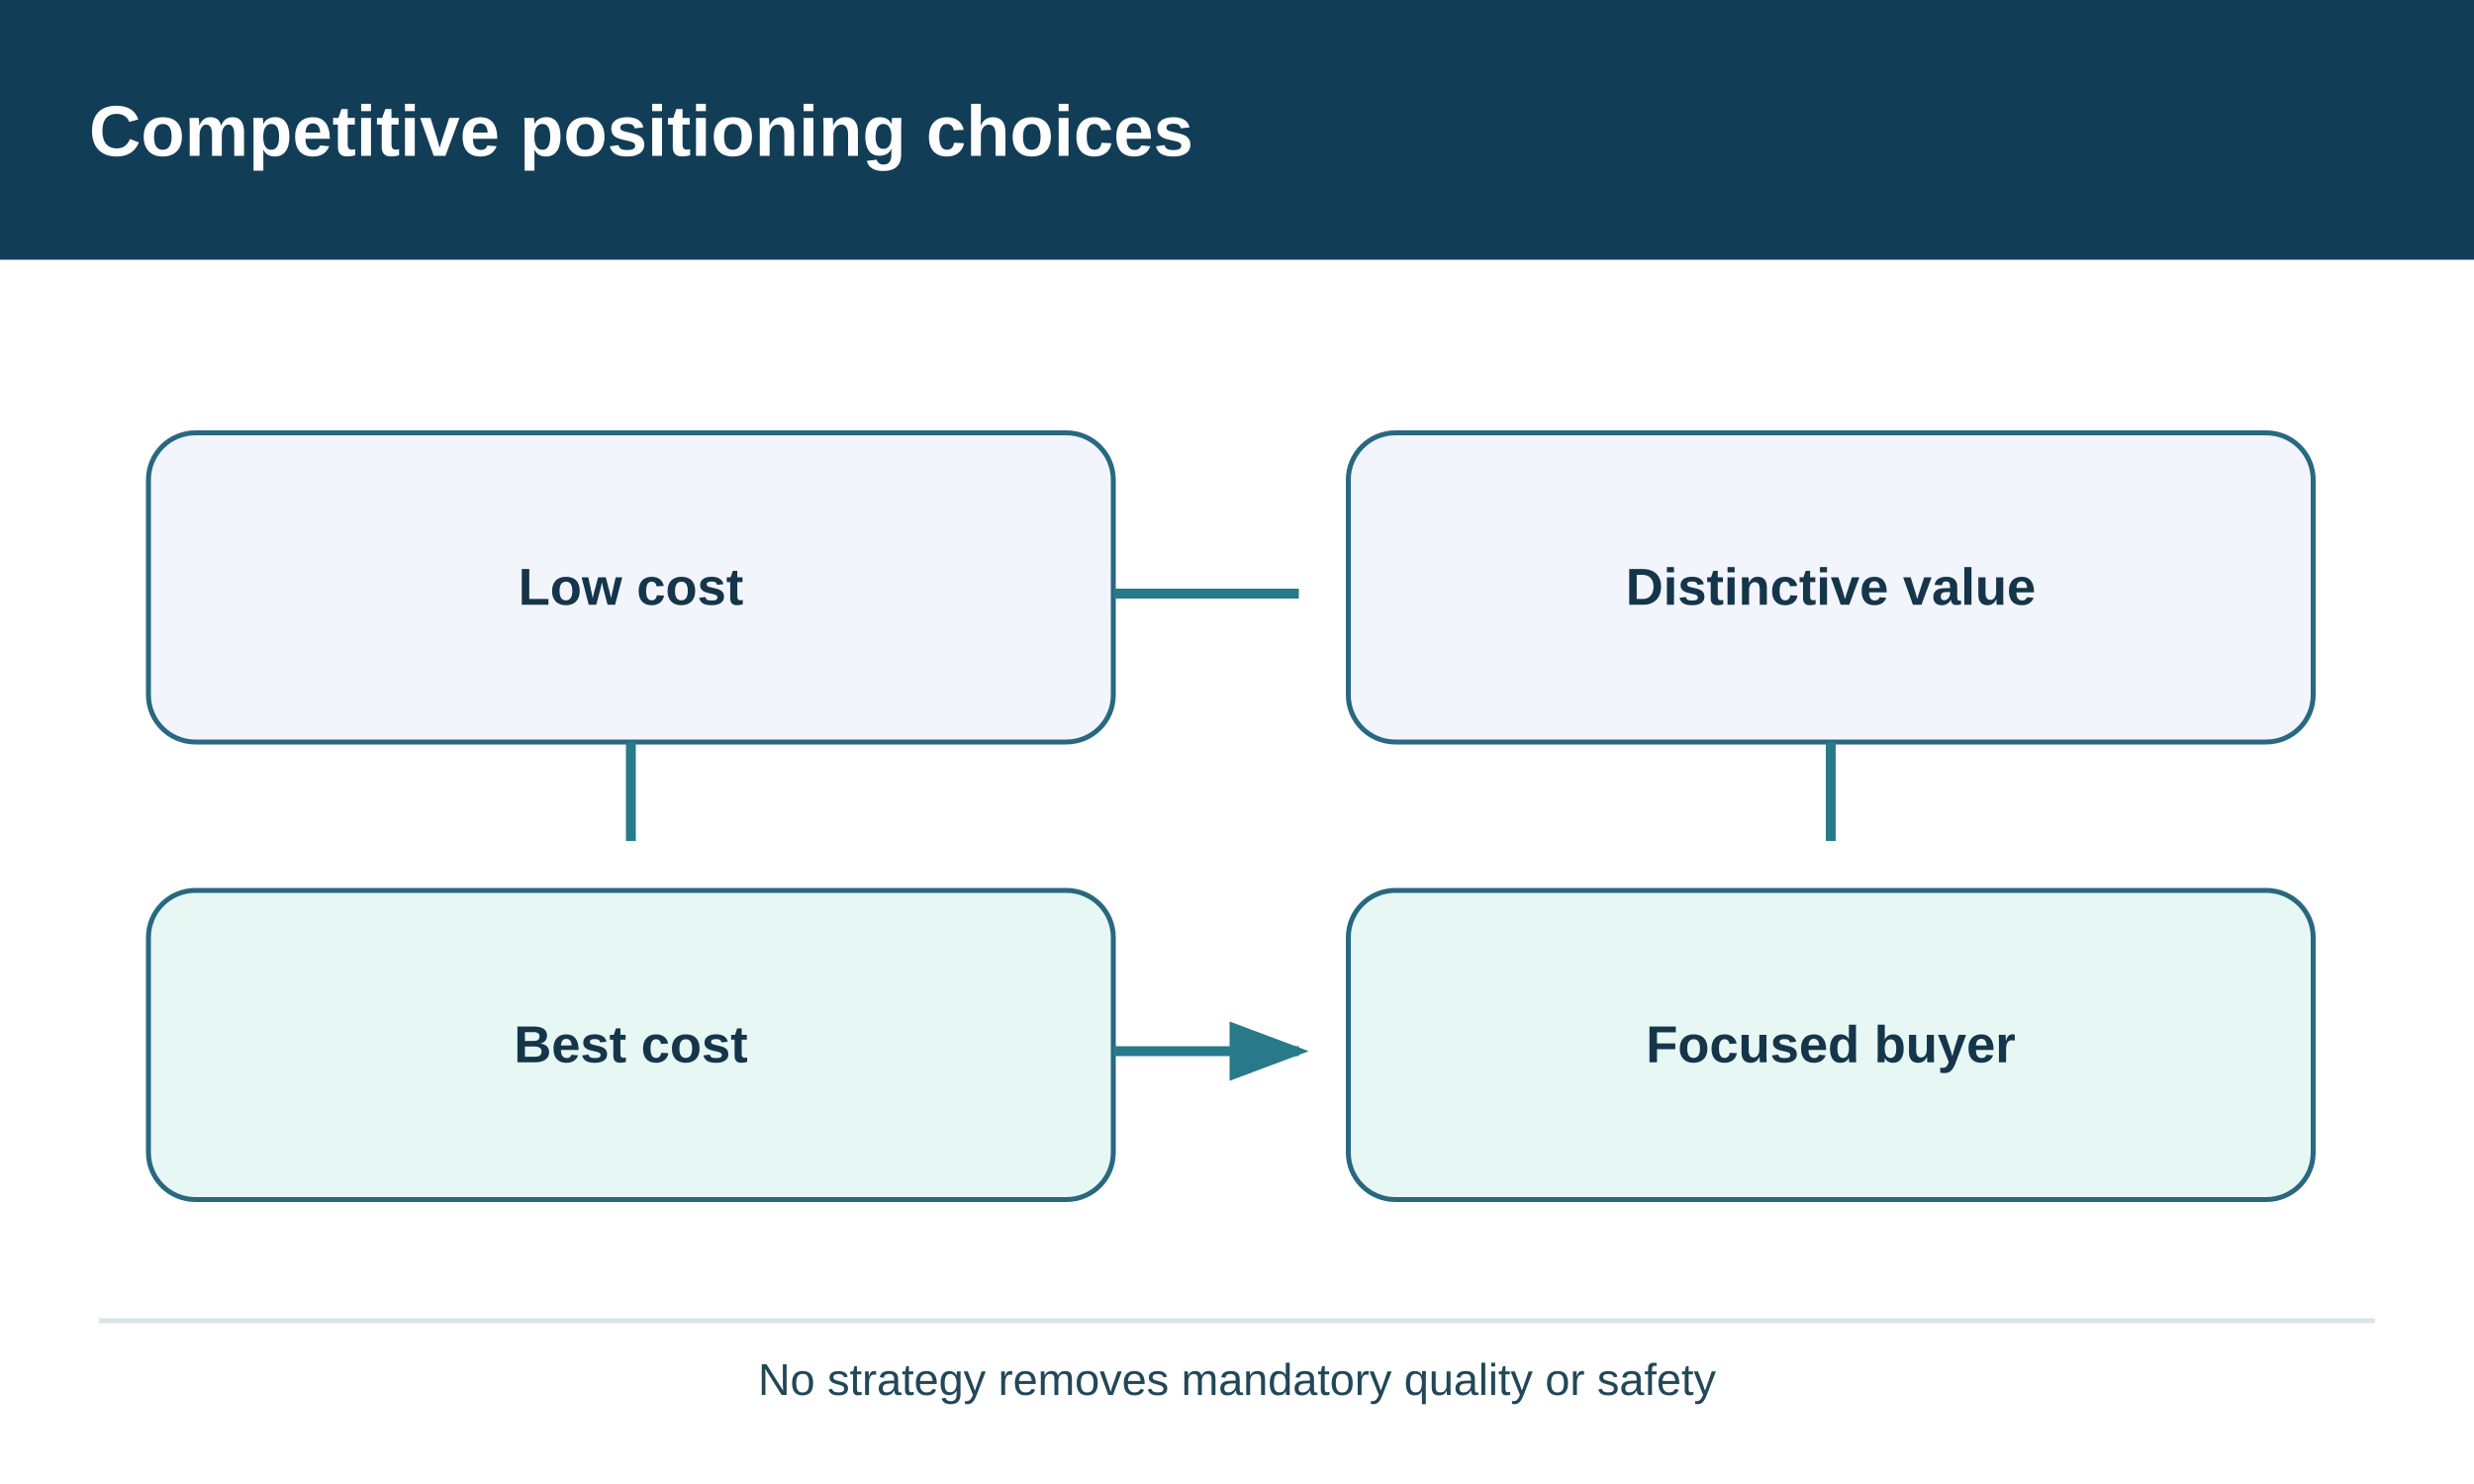
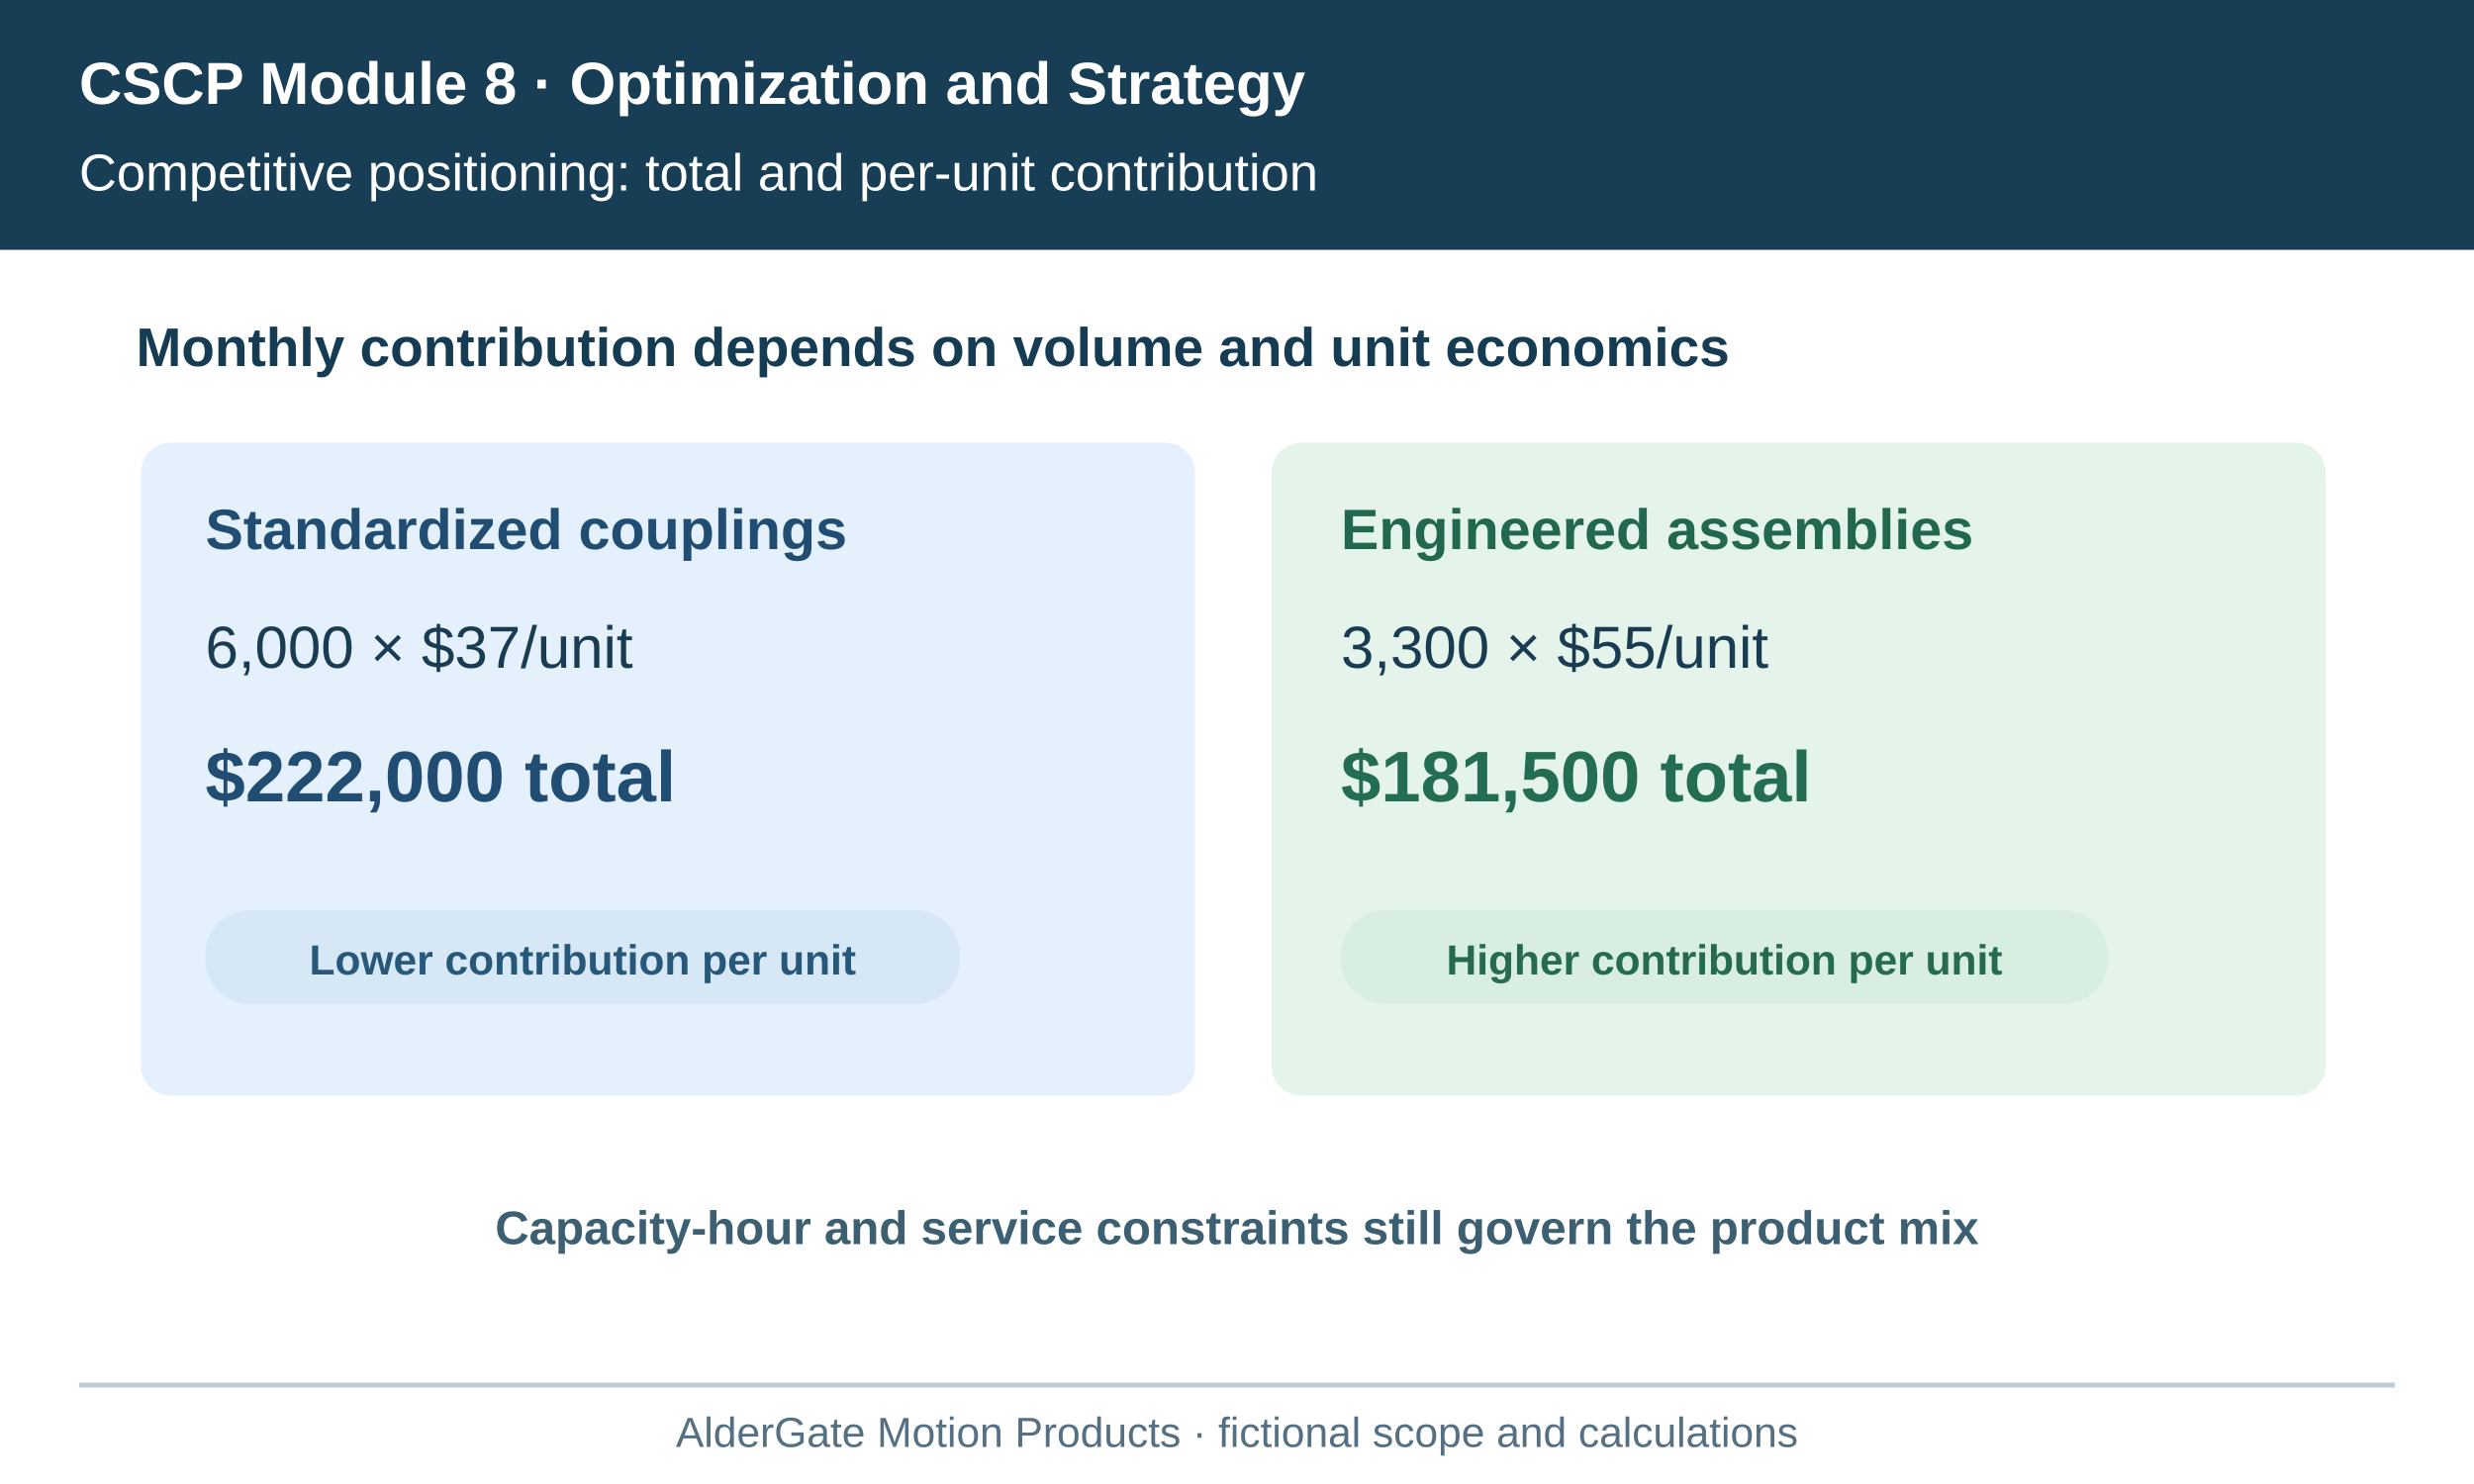
- <svg xmlns="http://www.w3.org/2000/svg" width="1000" height="600" viewBox="0 0 1000 600" role="img" aria-labelledby="title desc">
-   <defs>
-     <marker id="arrow" markerWidth="10" markerHeight="10" refX="7" refY="3" orient="auto">
-       <path d="M0,0 L0,6 L8,3 z" fill="#287a8b" />
-     </marker>
-   </defs>
-   <rect width="1000" height="600" fill="#ffffff" />
-   <rect x="0" y="0" width="1000" height="105" fill="#123d57" />
-   <text x="36" y="63" font-size="29" font-family="Arial, sans-serif" font-weight="700" fill="#ffffff">Competitive positioning choices</text>
-   <g font-family="Arial, sans-serif">
-     <rect x="60" y="175" width="390" height="125" rx="19" fill="#f3f5fc" stroke="#286880" stroke-width="2" />
-     <text x="255" y="244.5" text-anchor="middle" font-size="21" font-weight="600" fill="#15354a">Low cost</text>
-     <rect x="545" y="175" width="390" height="125" rx="19" fill="#f3f5fc" stroke="#286880" stroke-width="2" />
-     <text x="740" y="244.5" text-anchor="middle" font-size="21" font-weight="600" fill="#15354a">Distinctive value</text>
-     <rect x="60" y="360" width="390" height="125" rx="19" fill="#e6f7f4" stroke="#286880" stroke-width="2" />
-     <text x="255" y="429.5" text-anchor="middle" font-size="21" font-weight="600" fill="#15354a">Best cost</text>
-     <rect x="545" y="360" width="390" height="125" rx="19" fill="#e6f7f4" stroke="#286880" stroke-width="2" />
-     <text x="740" y="429.5" text-anchor="middle" font-size="21" font-weight="600" fill="#15354a">Focused buyer</text>
-     <path d="M450 240 H525 M255 300 V340 M740 300 V340 M450 425 H525" fill="none" stroke="#287a8b" stroke-width="4" marker-end="url(#arrow)" />
-   </g>
-   <line x1="40" y1="534" x2="960" y2="534" stroke="#d9e5e8" stroke-width="2" />
-   <text x="500" y="564" text-anchor="middle" font-family="Arial, sans-serif" font-size="18" fill="#224759">No strategy removes mandatory quality or safety</text>
+ <svg xmlns="http://www.w3.org/2000/svg" viewBox="0 0 1000 600" width="1000" height="600" role="img" aria-labelledby="title desc">
+   <rect x="0" y="0" width="1000" height="600" rx="0" fill="#fff" />
+   <rect x="0" y="0" width="1000" height="101" rx="0" fill="#173e55" />
+   <text x="32" y="42" font-size="24" font-family="Arial,Helvetica,sans-serif" text-anchor="start" fill="#fff" font-weight="700">CSCP Module 8 · Optimization and Strategy</text>
+   <text x="32" y="77" font-size="21" font-family="Arial,Helvetica,sans-serif" text-anchor="start" fill="#fff">Competitive positioning: total and per-unit contribution</text>
+   <text x="55" y="148" font-size="22" font-family="Arial,Helvetica,sans-serif" text-anchor="start" fill="#153c52" font-weight="700">Monthly contribution depends on volume and unit economics</text>
+   <rect x="57" y="179" width="426" height="264" rx="12" fill="#e4f0fb" />
+   <text x="83" y="222" font-size="23" font-family="Arial,Helvetica,sans-serif" text-anchor="start" fill="#214d72" font-weight="700">Standardized couplings</text>
+   <text x="83" y="270" font-size="24" font-family="Arial,Helvetica,sans-serif" text-anchor="start" fill="#193c52">6,000 × $37/unit</text>
+   <text x="83" y="324" font-size="29" font-family="Arial,Helvetica,sans-serif" text-anchor="start" fill="#214d72" font-weight="700">$222,000 total</text>
+   <rect x="83" y="368" width="305" height="38" rx="18" fill="#d6e8f6" />
+   <text x="235.5" y="394" font-size="17" font-family="Arial,Helvetica,sans-serif" text-anchor="middle" fill="#275779" font-weight="700">Lower contribution per unit</text>
+   <rect x="514" y="179" width="426" height="264" rx="12" fill="#e5f4eb" />
+   <text x="542" y="222" font-size="23" font-family="Arial,Helvetica,sans-serif" text-anchor="start" fill="#21684e" font-weight="700">Engineered assemblies</text>
+   <text x="542" y="270" font-size="24" font-family="Arial,Helvetica,sans-serif" text-anchor="start" fill="#193c52">3,300 × $55/unit</text>
+   <text x="542" y="324" font-size="29" font-family="Arial,Helvetica,sans-serif" text-anchor="start" fill="#236d53" font-weight="700">$181,500 total</text>
+   <rect x="542" y="368" width="310" height="38" rx="18" fill="#d7eee0" />
+   <text x="697" y="394" font-size="17" font-family="Arial,Helvetica,sans-serif" text-anchor="middle" fill="#266b51" font-weight="700">Higher contribution per unit</text>
+   <text x="500" y="503" font-size="19" font-family="Arial,Helvetica,sans-serif" text-anchor="middle" fill="#3c5f71" font-weight="700">Capacity-hour and service constraints still govern the product mix</text>
+   <line x1="32" y1="560" x2="968" y2="560" stroke="#bdcdd7" stroke-width="2" />
+   <text x="500" y="585" font-size="17" font-family="Arial,Helvetica,sans-serif" text-anchor="middle" fill="#557083">AlderGate Motion Products · fictional scope and calculations</text>
</svg>
